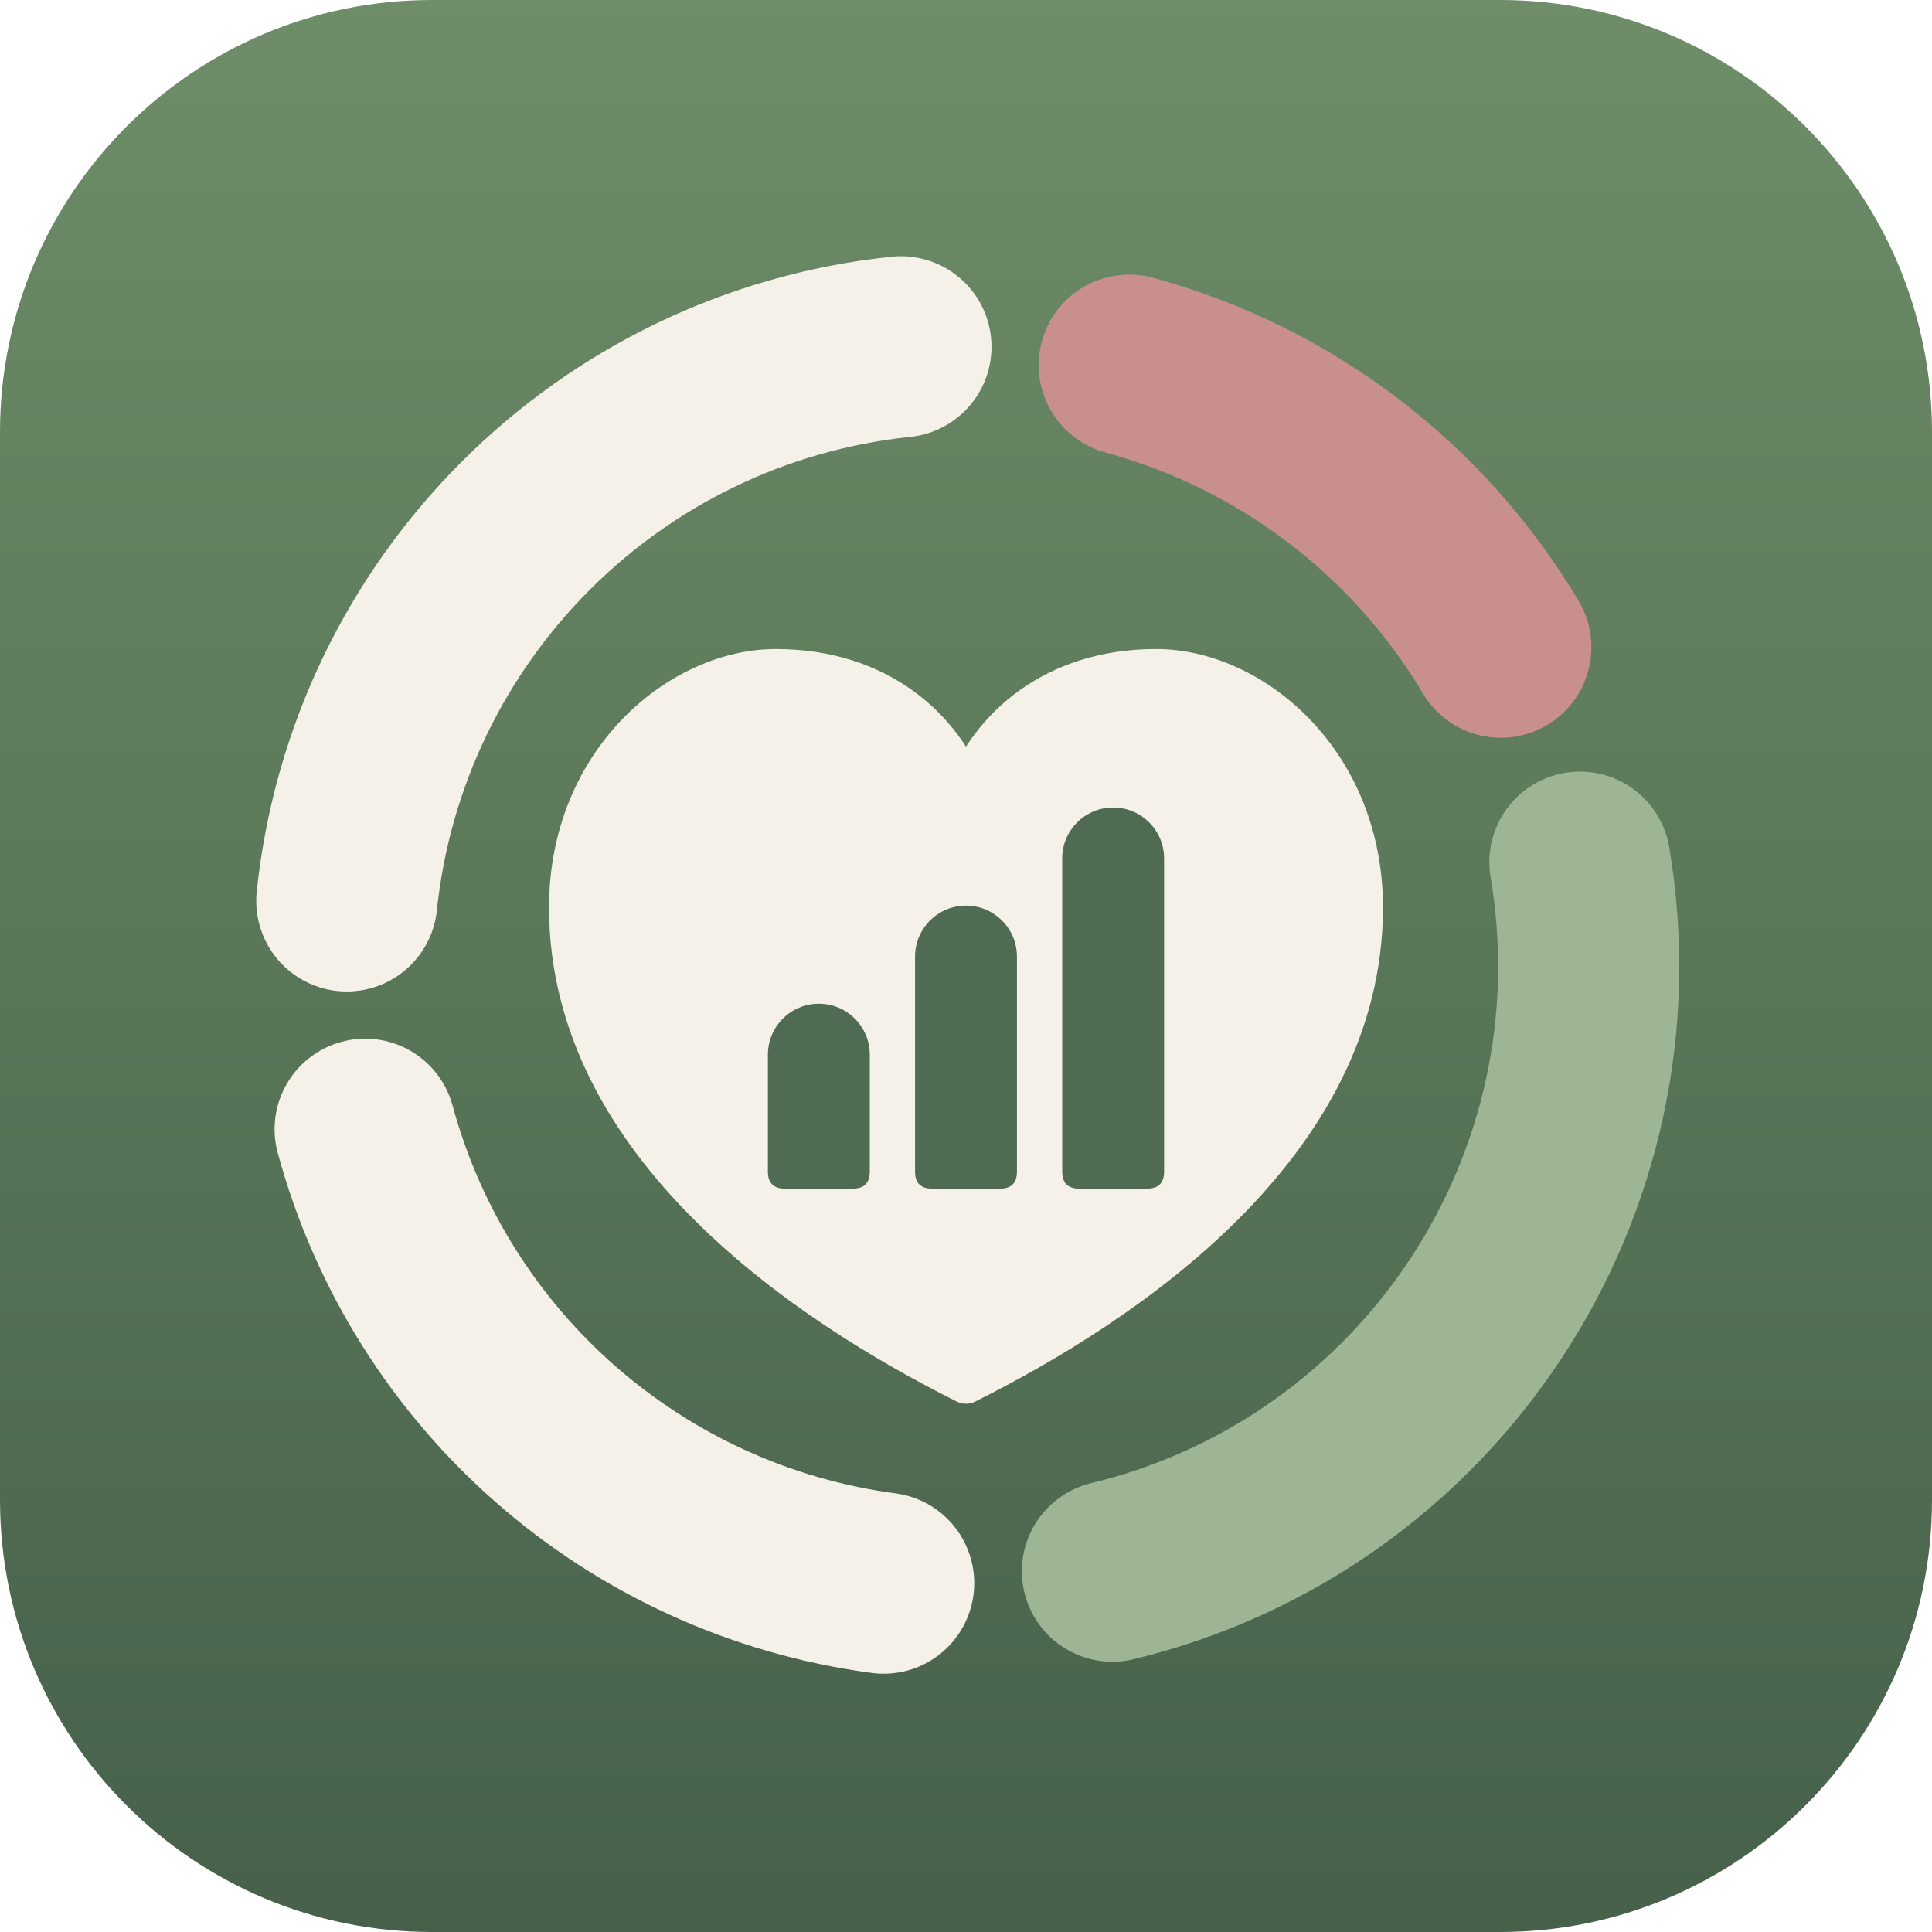
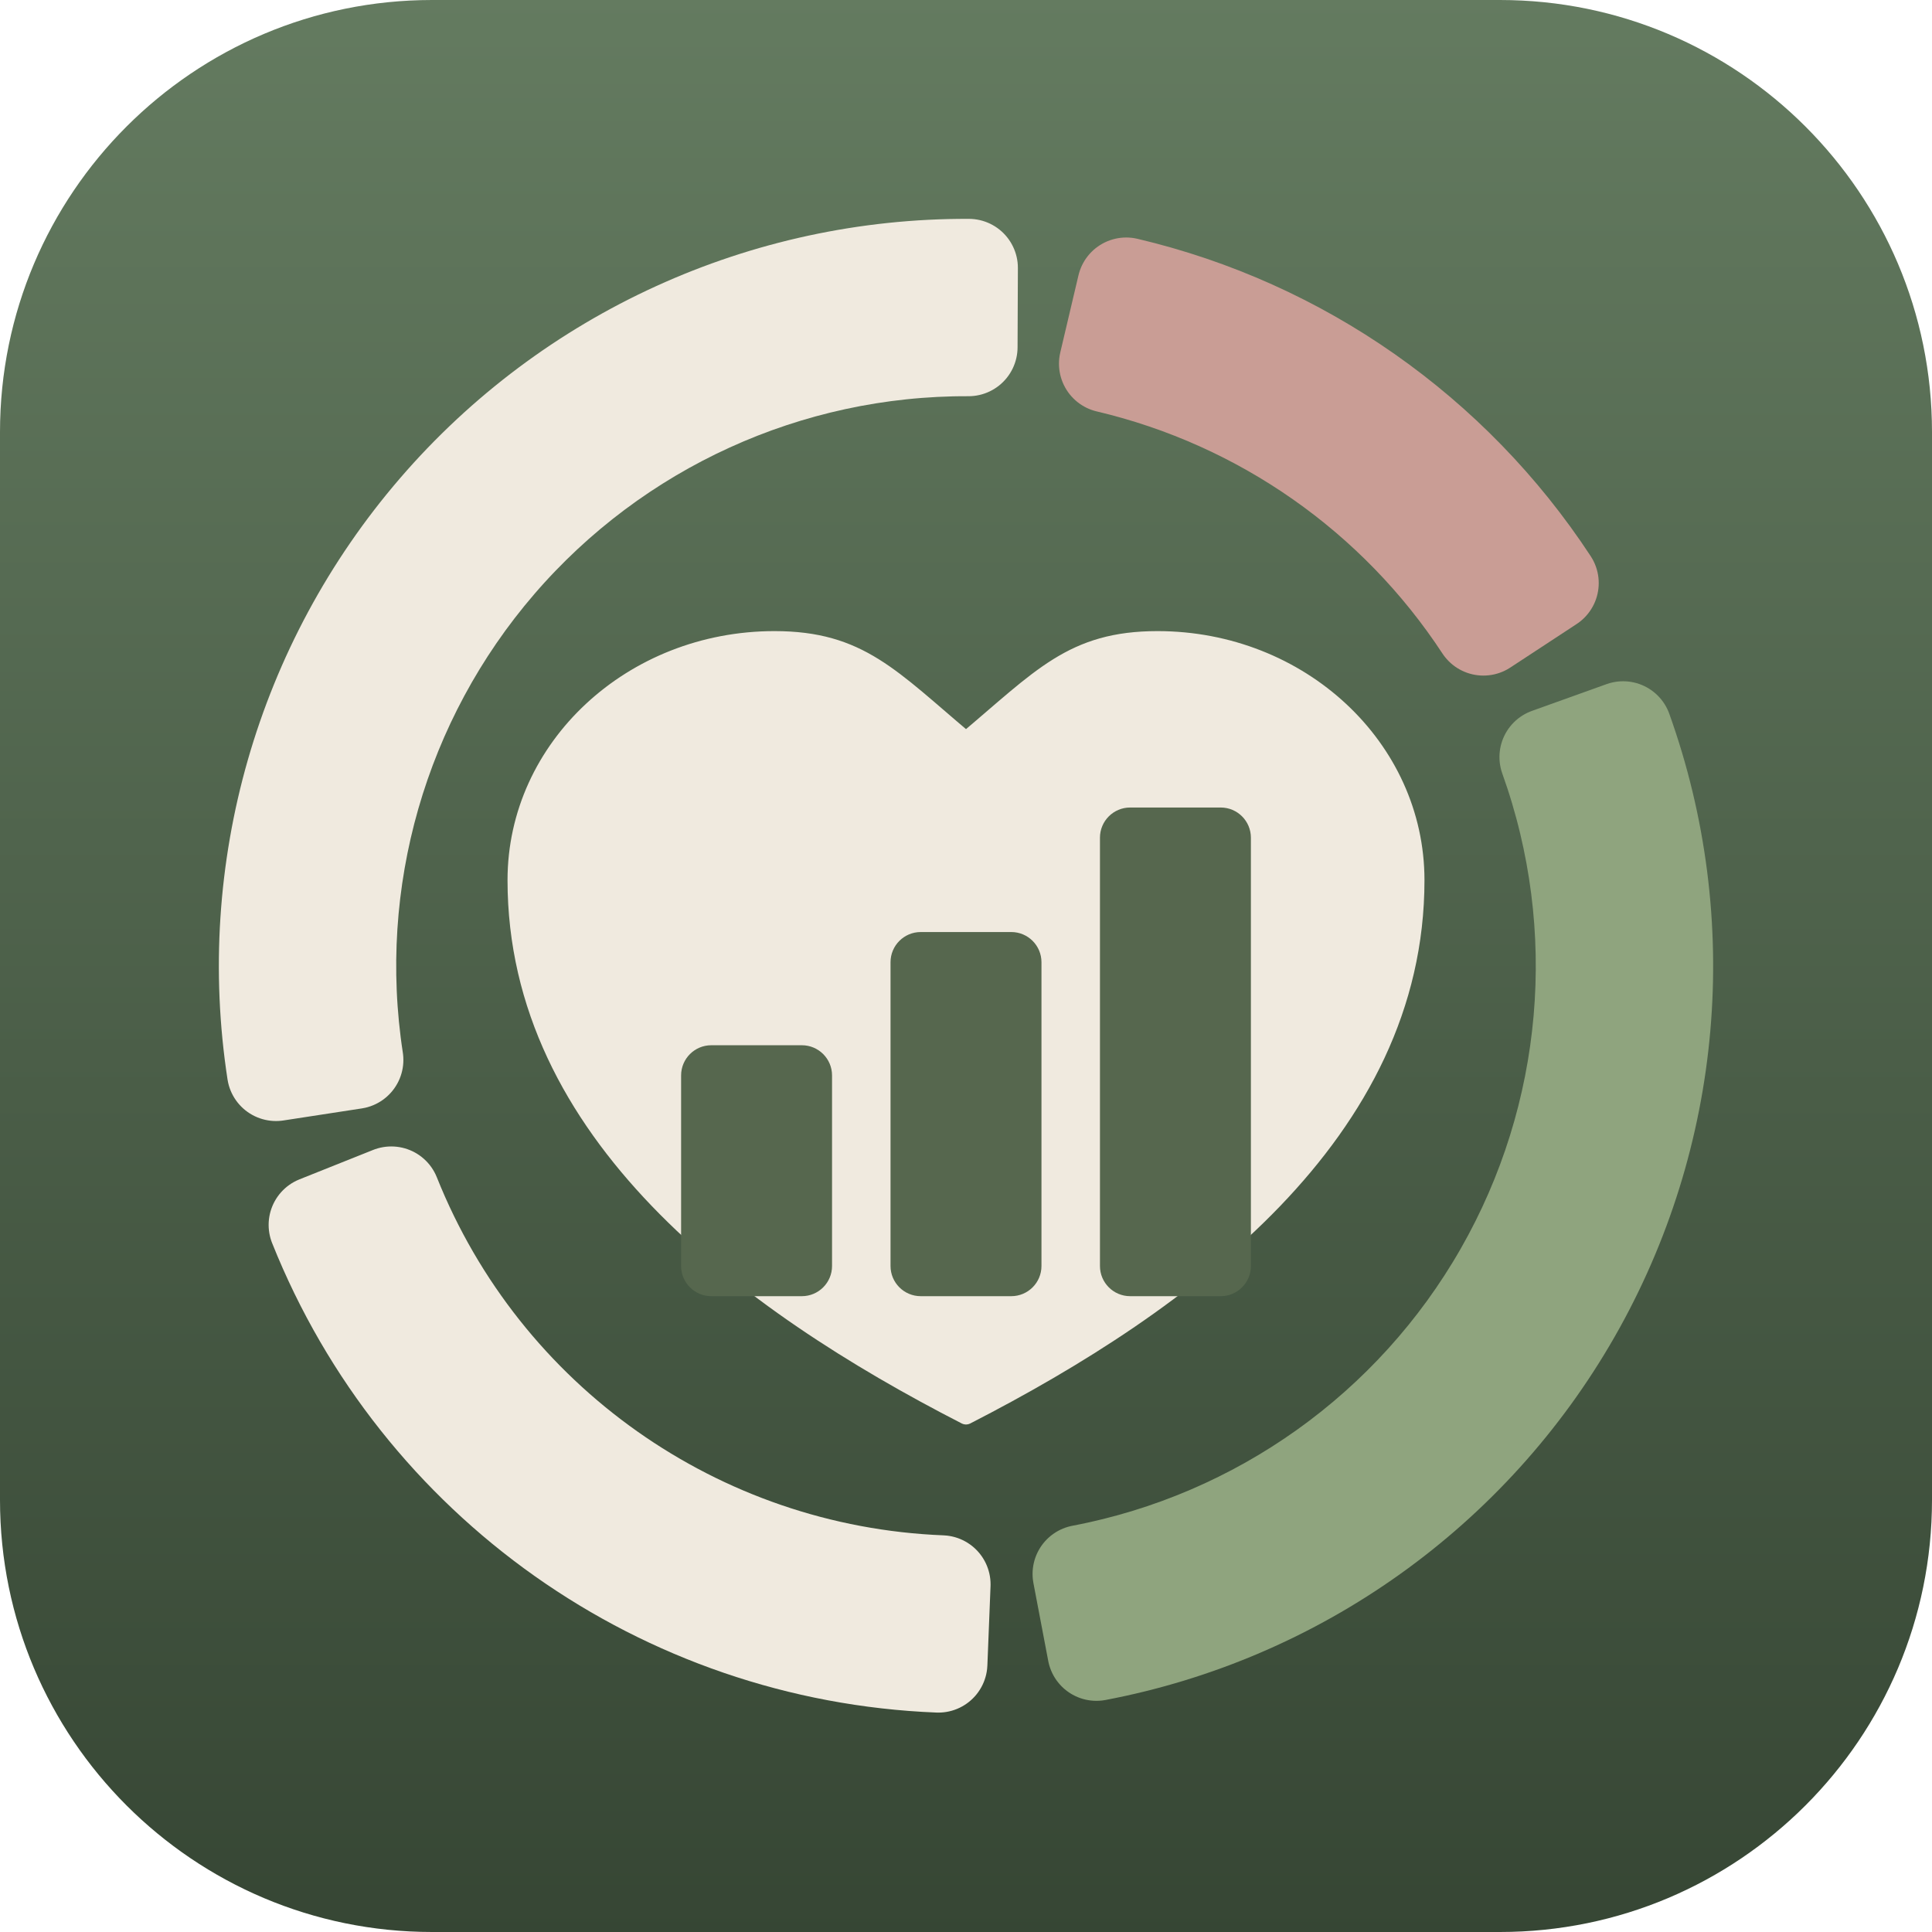
<svg xmlns="http://www.w3.org/2000/svg" viewBox="0 0 1024 1024">
  <defs>
    <linearGradient id="bg" x1="0" y1="0" x2="0" y2="1">
-       <stop offset="0" stop-color="#6E8D68" />
-       <stop offset="1" stop-color="#46604A" />
+       <stop offset="0" stop-color="#647B60" />
+       <stop offset="1" stop-color="#364634" />
    </linearGradient>
  </defs>
  <rect width="1024" height="1024" rx="229" fill="url(#bg)" />
-   <path d="M183.81 477.51A330 330 0 0 1 477.51 183.81" fill="none" stroke="#F5F1E8" stroke-width="96" stroke-linecap="round" />
-   <path d="M598.52 193.54A330 330 0 0 1 795.46 343.03" fill="none" stroke="#C98F8F" stroke-width="96" stroke-linecap="round" />
-   <path d="M837.38 456.97A330 330 0 0 1 589.6 832.75" fill="none" stroke="#9DB594" stroke-width="96" stroke-linecap="round" />
-   <path d="M468.36 839.1A330 330 0 0 1 193.54 598.52" fill="none" stroke="#F5F1E8" stroke-width="96" stroke-linecap="round" />
-   <path d="M512 733C428 691 302 607 302 481C302 403.3 360.8 355 411.2 355C465.8 355 499.4 386.5 512 420.1C524.6 386.5 558.2 355 612.8 355C663.2 355 722 403.3 722 481C722 607 596 691 512 733Z" fill="#F5F1E8" stroke="#F5F1E8" stroke-width="22" stroke-linejoin="round" />
-   <path d="M407 559A27 27 0 0 1 461 559V621Q461 630 452 630H416Q407 630 407 621Z" fill="#4F6B52" />
-   <path d="M485 507A27 27 0 0 1 539 507V621Q539 630 530 630H494Q485 630 485 621Z" fill="#4F6B52" />
-   <path d="M563 455A27 27 0 0 1 617 455V621Q617 630 608 630H572Q563 630 563 621Z" fill="#4F6B52" />
+   <path d="M146.29 568.17A370 370 0 0 1 513.5 142L513.33 184A328 328 0 0 0 187.8 561.79Z" fill="#F0EADF" stroke="#F0EADF" stroke-width="52" stroke-linejoin="round" />
+   <path d="M596.92 151.88A370 370 0 0 1 821.36 309.03L786.24 332.07A328 328 0 0 0 587.28 192.76Z" fill="#C99D95" stroke="#C99D95" stroke-width="52" stroke-linejoin="round" />
+   <path d="M860.28 387.08A370 370 0 0 1 581.13 875.48L573.28 834.22A328 328 0 0 0 820.74 401.26Z" fill="#8FA47E" stroke="#8FA47E" stroke-width="52" stroke-linejoin="round" />
+   <path d="M497.35 881.71A370 370 0 0 1 168.38 649.22L207.39 633.64A328 328 0 0 0 499.02 839.74Z" fill="#F0EADF" stroke="#F0EADF" stroke-width="52" stroke-linejoin="round" />
+   <path d="M512 393C472 359.4 455.5 339.5 410.5 339.5C335.1 339.5 274 396.4 274 466.5C274 600 395 690 512 750C629 690 750 600 750 466.5C750 396.4 688.9 339.5 613.5 339.5C568.5 339.5 552 359.4 512 393Z" fill="#F0EADF" stroke="#F0EADF" stroke-width="10" stroke-linejoin="round" />
+   <g fill="#56674E">
+     <rect x="361" y="554" width="80" height="133" rx="16" />
+     <rect x="472" y="494" width="80" height="193" rx="16" />
+     <rect x="583" y="428" width="80" height="259" rx="16" />
+   </g>
</svg>
